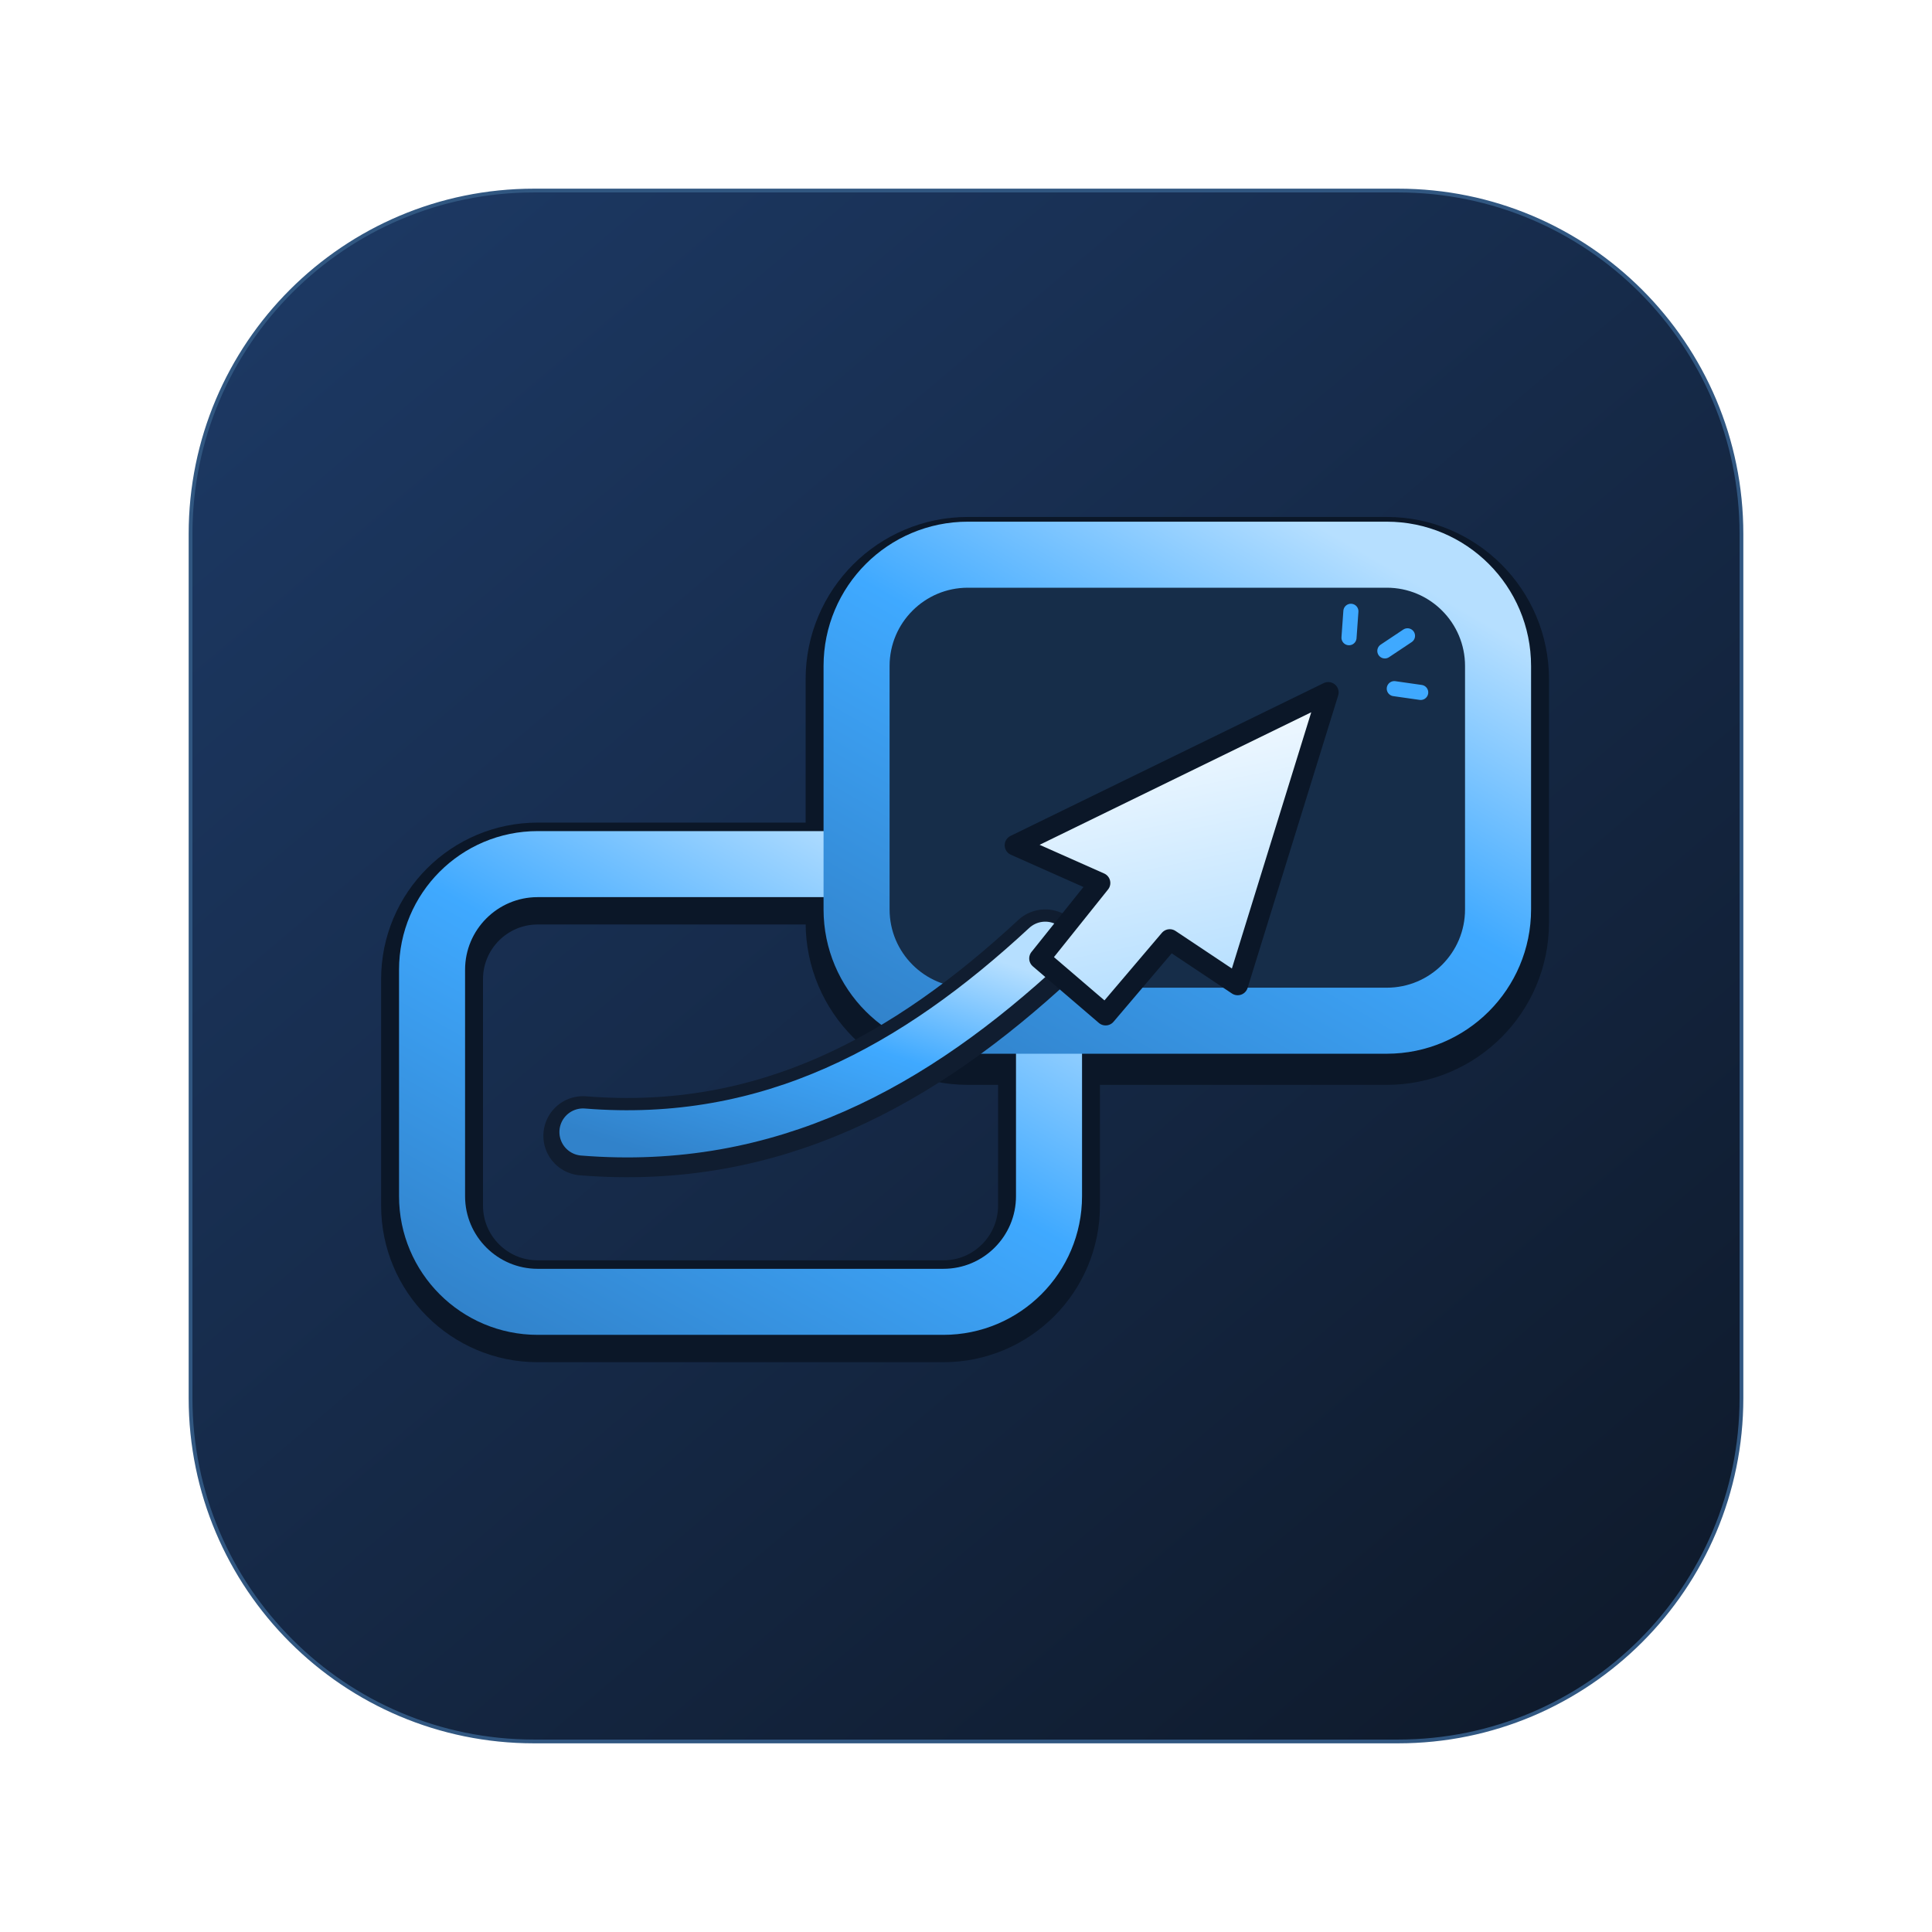
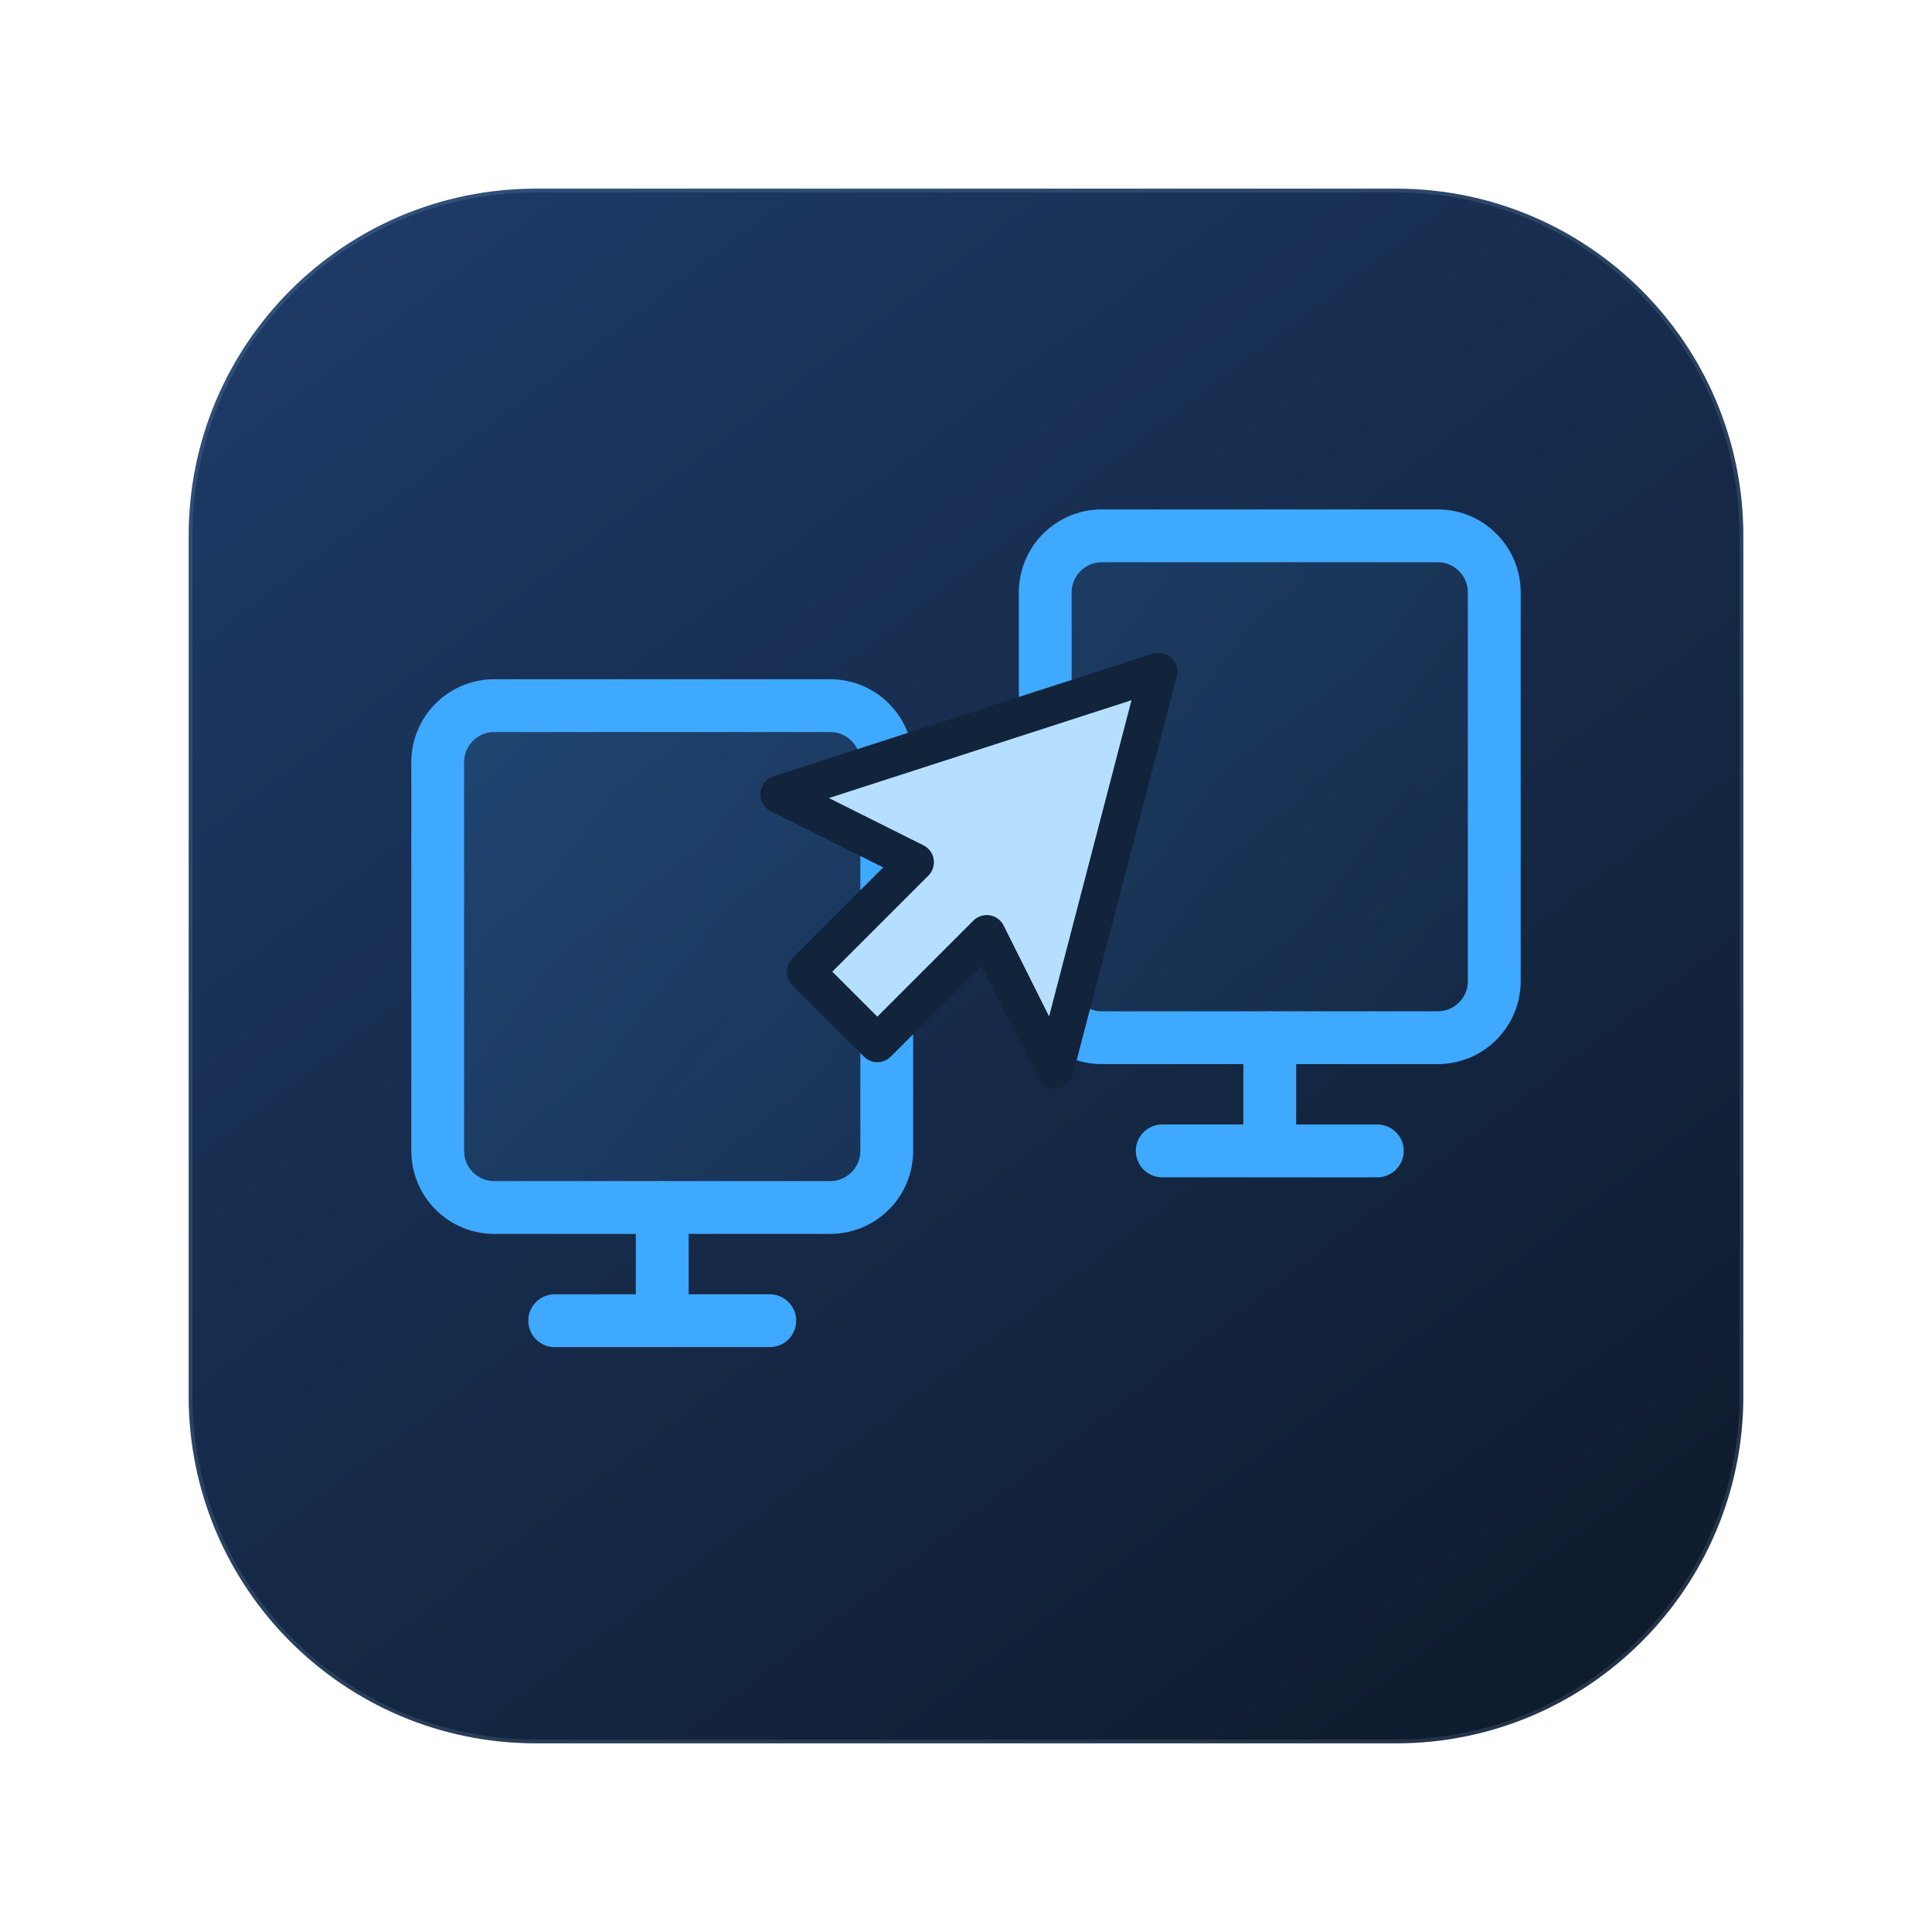
- <svg xmlns="http://www.w3.org/2000/svg" width="1024" height="1024" viewBox="0 0 1024 1024" role="img" aria-label="CursLink">
+ <svg xmlns="http://www.w3.org/2000/svg" width="1024" height="1024" viewBox="0 0 1024 1024" fill="none">
  <defs>
-     <linearGradient id="tile" x2=".85" y2="1" gradientUnits="objectBoundingBox">
+     <linearGradient id="tile" x1="198" y1="100" x2="824" y2="924" gradientUnits="userSpaceOnUse">
      <stop stop-color="#1D3A66" />
      <stop offset="1" stop-color="#0F1B2D" />
    </linearGradient>
-     <linearGradient id="screens" x1="0" y1="1" x2=".8" y2="0">
-       <stop stop-color="#3182CA" />
-       <stop offset=".58" stop-color="#3FA9FF" />
-       <stop offset="1" stop-color="#B6DFFF" />
-     </linearGradient>
-     <linearGradient id="pointer" x2=".2" y2="1">
-       <stop stop-color="#FFFFFF" />
-       <stop offset="1" stop-color="#B6DFFF" />
+     <linearGradient id="glass" x1="262" y1="294" x2="754" y2="660" gradientUnits="userSpaceOnUse">
+       <stop stop-color="#3FA9FF" stop-opacity=".16" />
+       <stop offset="1" stop-color="#3FA9FF" stop-opacity=".03" />
    </linearGradient>
  </defs>
-   <rect x="101" y="101" width="822" height="822" rx="182" fill="url(#tile)" stroke="#315781" stroke-width="2" />
-   <g fill="none" stroke="#0B1728" stroke-width="54">
-     <rect x="229" y="463" width="327" height="232" rx="56" />
-     <rect x="454" y="301" width="340" height="247" rx="59" fill="#142943" />
-   </g>
-   <g fill="none" stroke="url(#screens)" stroke-width="35">
-     <rect x="229" y="458" width="327" height="232" rx="56" />
-     <rect x="454" y="294" width="340" height="247" rx="59" fill="#162D49" />
-   </g>
-   <path d="M309 602c99 8 176-35 245-99" fill="none" stroke="#101D30" stroke-width="42" stroke-linecap="round" />
-   <path d="M309 600c99 8 176-35 245-99" fill="none" stroke="url(#screens)" stroke-width="25" stroke-linecap="round" />
-   <path d="m538 448 166-81-48 155-36-24-34 40-35-30 32-40z" fill="url(#pointer)" stroke="#0B1728" stroke-width="11" stroke-linejoin="round" />
-   <path d="m715 338 1-14m18 21 12-8m-7 28 14 2" fill="none" stroke="#3FA9FF" stroke-width="8" stroke-linecap="round" />
+   <rect x="100" y="100" width="824" height="824" rx="184" fill="url(#tile)" />
+   <rect x="101" y="101" width="822" height="822" rx="183" stroke="#B6DFFF" stroke-opacity=".13" stroke-width="2" />
+   <rect x="232" y="374" width="238" height="266" rx="30" fill="url(#glass)" stroke="#3FA9FF" stroke-width="28" />
+   <rect x="554" y="284" width="238" height="266" rx="30" fill="url(#glass)" stroke="#3FA9FF" stroke-width="28" />
+   <path d="M294 700H408M351 640V700M616 610H730M673 550V610" stroke="#3FA9FF" stroke-width="28" stroke-linecap="round" />
+   <path d="M614 356L559 567L523 495L465 553L427 515L485 457L413 421Z" fill="#B6DFFF" stroke="#12233C" stroke-width="20" stroke-linejoin="round" />
</svg>
